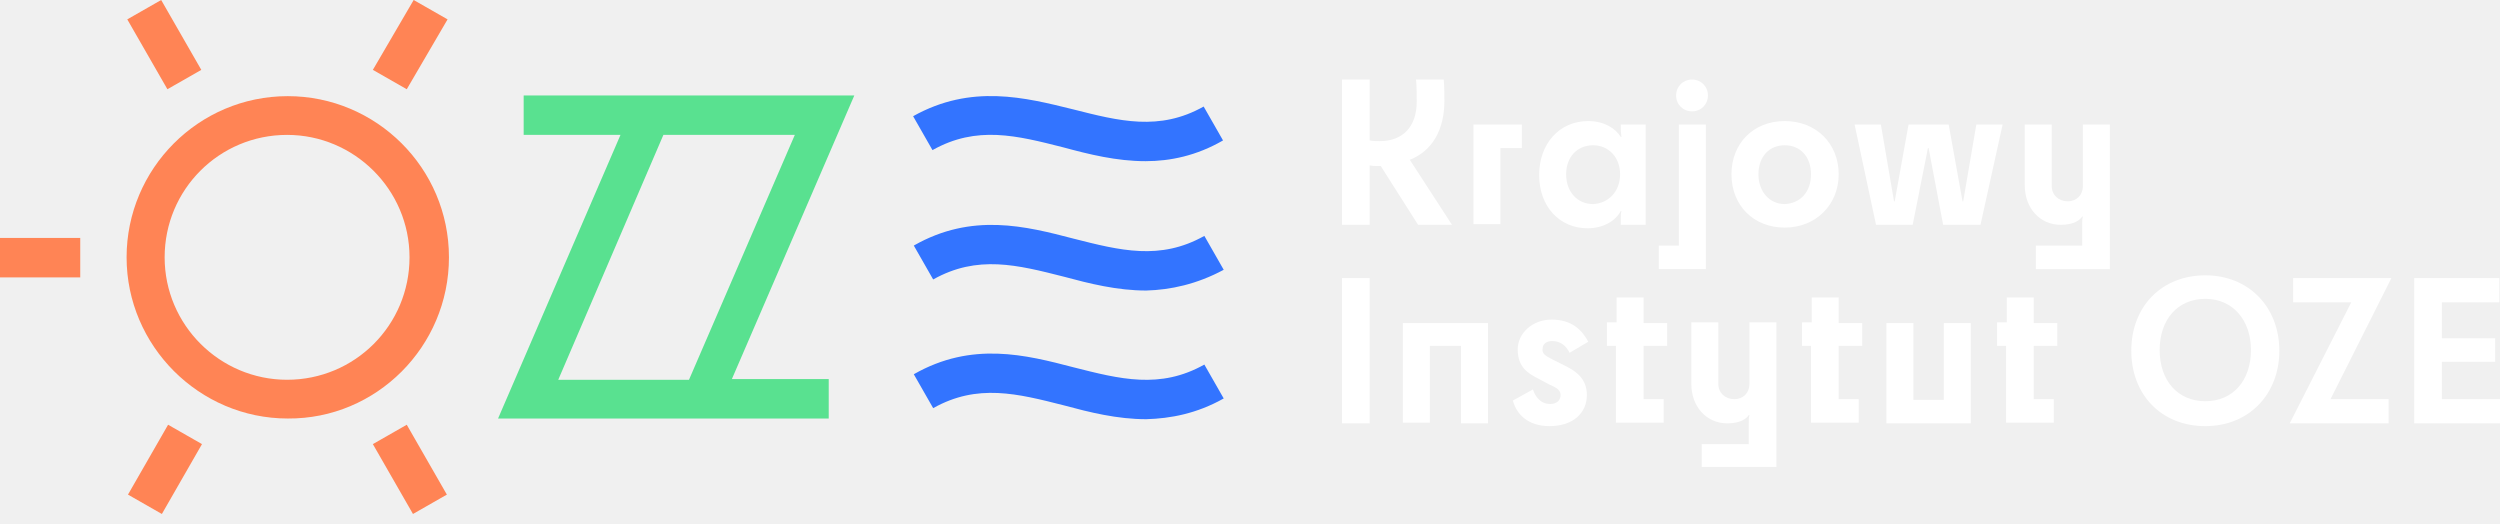
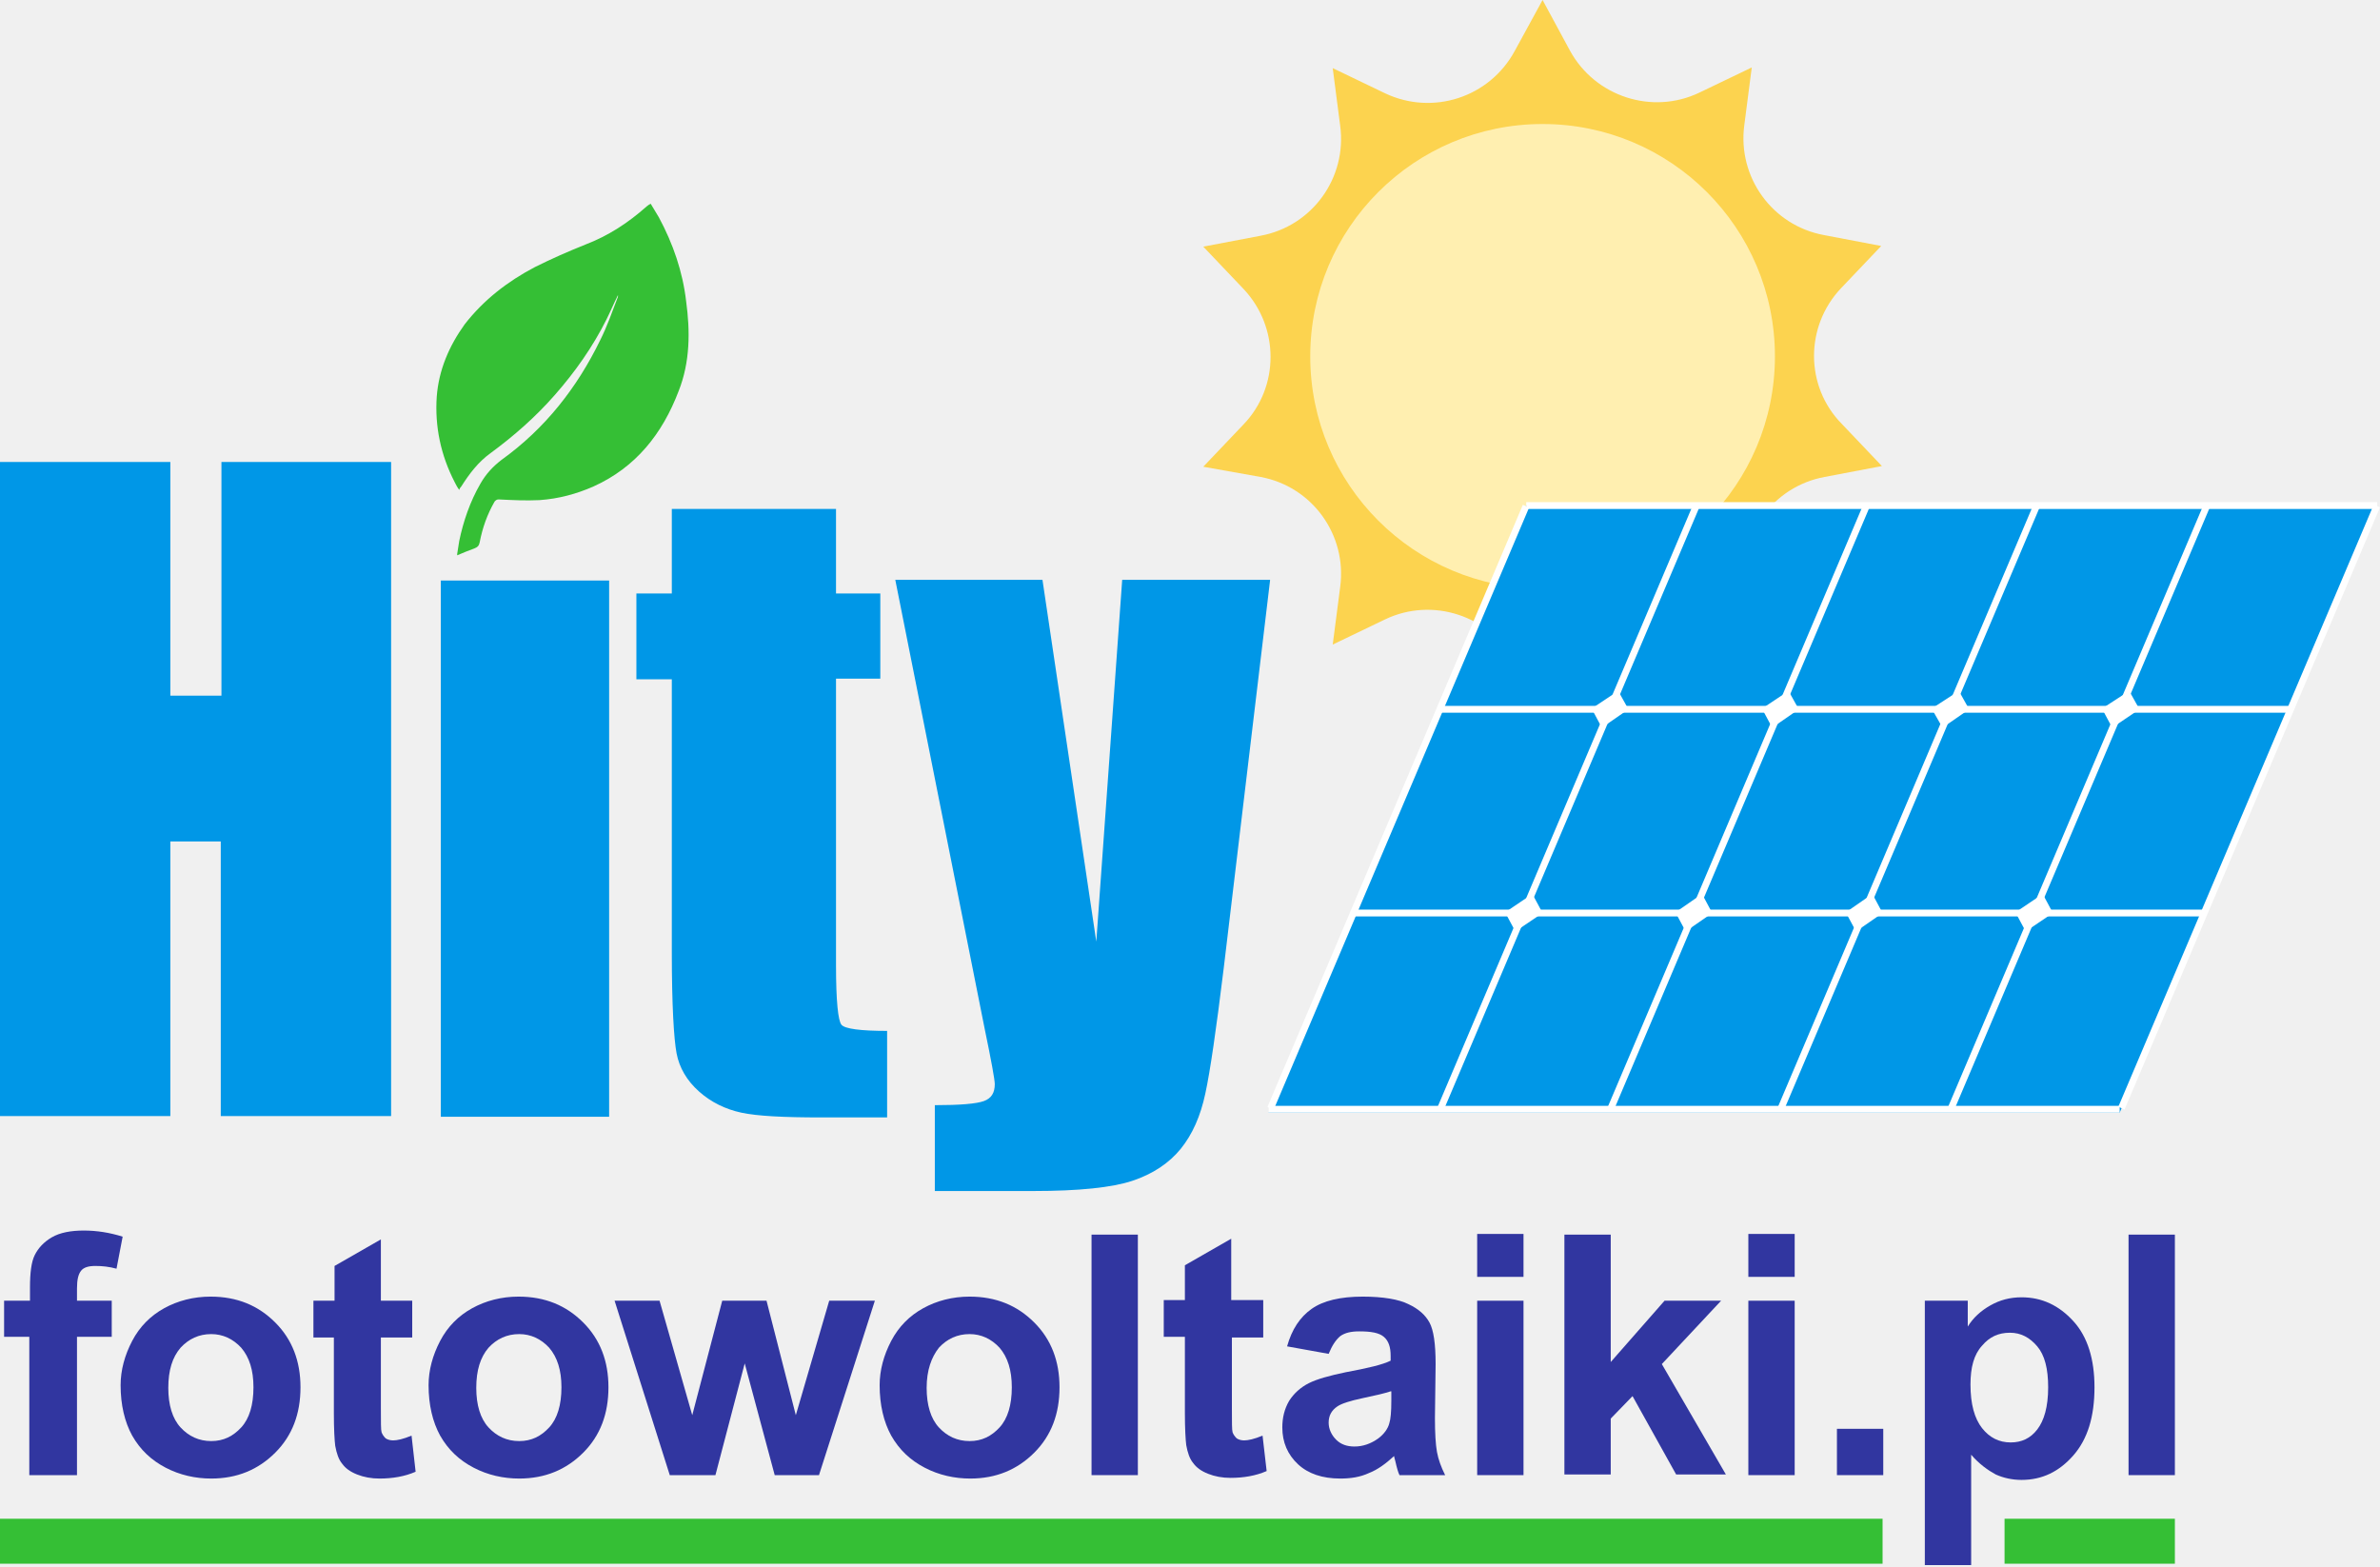
- <svg xmlns="http://www.w3.org/2000/svg" width="215" height="45" viewBox="0 0 215 45" fill="none">
-   <path d="M115.413 6.842H117.792V12.077C118.09 12.136 118.387 12.136 118.685 12.136C120.588 12.136 121.838 10.947 121.838 8.745C121.838 8.151 121.838 7.377 121.778 6.842H124.158C124.217 7.437 124.217 8.151 124.217 8.686C124.217 11.125 123.206 12.969 121.243 13.743L124.872 19.335H121.957L118.744 14.278C118.625 14.278 118.566 14.278 118.447 14.278C118.209 14.278 118.03 14.278 117.792 14.219V19.335H115.413V6.842Z" fill="white" />
-   <path d="M130.88 10.709V12.732H129.036V19.276H126.716V10.709H130.88Z" fill="white" />
-   <path d="M136.591 10.411C137.9 10.411 138.911 11.006 139.387 11.779H139.447C139.447 11.66 139.387 11.482 139.387 11.006V10.709H141.529V19.335H139.387V18.918C139.387 18.561 139.387 18.323 139.447 18.145H139.387C138.911 19.037 137.84 19.632 136.531 19.632C134.092 19.632 132.367 17.729 132.367 15.051C132.367 12.374 134.092 10.411 136.591 10.411ZM139.328 14.992C139.328 13.505 138.316 12.493 137.007 12.493C135.639 12.493 134.687 13.505 134.687 14.992C134.687 16.479 135.639 17.55 137.007 17.55C138.316 17.491 139.328 16.479 139.328 14.992Z" fill="white" />
-   <path d="M142.659 23.142V21.12H144.384V10.709H146.704V23.142H142.659ZM144.146 8.21C144.146 7.437 144.741 6.842 145.515 6.842C146.288 6.842 146.883 7.437 146.883 8.21C146.883 8.983 146.288 9.578 145.515 9.578C144.741 9.578 144.146 8.983 144.146 8.21Z" fill="white" />
-   <path d="M148.906 14.992C148.906 12.315 150.809 10.411 153.486 10.411C156.164 10.411 158.127 12.315 158.127 14.992C158.127 17.61 156.164 19.573 153.486 19.573C150.809 19.573 148.906 17.669 148.906 14.992ZM155.747 14.992C155.747 13.505 154.855 12.493 153.486 12.493C152.118 12.493 151.226 13.505 151.226 14.992C151.226 16.479 152.178 17.55 153.486 17.55C154.855 17.491 155.747 16.479 155.747 14.992Z" fill="white" />
-   <path d="M170.322 19.335H167.11L165.861 12.732H165.801L164.492 19.335H161.339L159.495 10.709H161.756L162.886 17.312H162.945L164.135 10.709H167.586L168.776 17.312H168.835L169.965 10.709H172.226L170.322 19.335Z" fill="white" />
-   <path d="M175.022 21.12H179.067V19.395C179.067 19.038 179.067 18.8 179.127 18.621H179.067C178.889 18.919 178.354 19.335 177.223 19.335C175.438 19.335 174.13 17.907 174.13 15.944V10.709H176.45V16.004C176.45 16.777 177.045 17.312 177.818 17.312C178.592 17.312 179.127 16.777 179.127 16.004V10.709H181.447V23.143H175.082V21.12H175.022Z" fill="white" />
-   <path d="M115.412 23.916H117.792V36.409H115.412V23.916Z" fill="white" />
-   <path d="M127.965 27.783V36.409H125.645V29.746H122.968V36.349H120.647V27.783H127.965Z" fill="white" />
-   <path d="M133.557 30.935L134.628 31.471C135.58 31.947 136.472 32.601 136.472 33.969C136.472 35.516 135.282 36.647 133.259 36.647C131.356 36.647 130.404 35.576 130.106 34.445L131.832 33.493C132.01 34.029 132.427 34.743 133.319 34.743C133.854 34.743 134.211 34.445 134.211 33.969C134.211 33.612 133.973 33.374 133.259 33.077L132.367 32.601C131.415 32.125 130.523 31.59 130.523 30.043C130.523 28.675 131.772 27.485 133.438 27.485C135.163 27.485 136.056 28.377 136.591 29.389L134.985 30.34C134.687 29.745 134.211 29.329 133.497 29.329C133.021 29.329 132.665 29.567 132.665 29.983C132.605 30.4 132.843 30.578 133.557 30.935Z" fill="white" />
-   <path d="M139.03 29.746H138.197V27.723H139.03V25.581H141.35V27.783H143.373V29.746H141.35V34.327H143.076V36.349H138.971V29.746H139.03Z" fill="white" />
-   <path d="M146.348 38.194H150.393V36.468C150.393 36.111 150.393 35.873 150.452 35.695H150.393C150.214 35.992 149.679 36.409 148.549 36.409C146.764 36.409 145.455 34.981 145.455 33.018V27.723H147.775V33.018C147.775 33.791 148.37 34.327 149.144 34.327C149.917 34.327 150.452 33.791 150.452 33.018V27.723H152.773V40.157H146.348V38.194Z" fill="white" />
-   <path d="M155.807 29.746H154.974V27.723H155.807V25.581H158.127V27.783H160.149V29.746H158.127V34.327H159.852V36.349H155.747V29.746H155.807Z" fill="white" />
-   <path d="M162.232 36.349V27.783H164.552V34.386H167.169V27.783H169.489V36.409H162.232V36.349Z" fill="white" />
-   <path d="M172.583 29.746H171.75V27.723H172.583V25.581H174.903V27.783H176.926V29.746H174.903V34.327H176.628V36.349H172.523V29.746H172.583Z" fill="white" />
-   <path d="M183.291 30.162C183.291 26.355 185.909 23.678 189.657 23.678C193.405 23.678 196.022 26.414 196.022 30.162C196.022 33.91 193.405 36.647 189.657 36.647C185.849 36.647 183.291 33.91 183.291 30.162ZM193.583 30.103C193.583 27.545 192.037 25.7 189.657 25.7C187.277 25.7 185.731 27.485 185.731 30.103C185.731 32.72 187.277 34.505 189.657 34.505C192.037 34.505 193.583 32.72 193.583 30.103Z" fill="white" />
-   <path d="M197.212 23.916H205.66L200.425 34.326H205.422V36.409H196.915L202.209 25.998H197.212V23.916Z" fill="white" />
-   <path d="M207.623 23.916H214.94V25.998H210.003V29.091H214.583V31.114H210.003V34.326H215V36.409H207.623V23.916Z" fill="white" />
-   <path d="M38.61 22.131C38.61 14.456 32.363 8.269 24.748 8.269C17.074 8.269 10.887 14.516 10.887 22.131C10.887 29.745 17.133 35.992 24.748 35.992C32.363 36.051 38.61 29.805 38.61 22.131ZM24.689 32.66C18.918 32.66 14.159 27.961 14.159 22.131C14.159 16.3 18.859 11.601 24.689 11.601C30.459 11.601 35.219 16.3 35.219 22.131C35.219 27.961 30.519 32.66 24.689 32.66ZM0 20.465H6.901V23.856H0V20.465ZM14.456 36.527L17.371 38.193L13.921 44.202L11.006 42.536L14.456 36.527ZM34.981 7.674L32.066 6.009L35.575 0L38.491 1.666L34.981 7.674ZM34.981 36.527L38.431 42.536L35.516 44.202L32.066 38.193L34.981 36.527ZM14.397 7.674L10.946 1.666L13.861 0L17.312 6.009L14.397 7.674Z" fill="#FF8455" />
-   <path d="M73.471 8.21H45.035V11.601H53.363L42.833 35.992H71.27V32.601H62.941L73.471 8.21ZM48.009 32.661L57.052 11.601H68.355L59.253 32.661H48.009Z" fill="#59E190" />
-   <path d="M98.517 13.861C96.018 13.861 93.639 13.267 91.438 12.671C87.452 11.66 84.001 10.768 80.194 12.909L78.528 9.994C83.525 7.198 88.165 8.388 92.27 9.4C96.256 10.411 99.707 11.303 103.514 9.162L105.18 12.077C102.919 13.385 100.659 13.861 98.517 13.861ZM105.239 23.201L103.574 20.286C99.766 22.428 96.316 21.536 92.33 20.524C88.225 19.453 83.585 18.264 78.587 21.119L80.253 24.034C84.061 21.893 87.511 22.785 91.497 23.796C93.698 24.391 96.078 24.986 98.576 24.986C100.659 24.927 102.919 24.451 105.239 23.201ZM105.239 34.267L103.574 31.352C99.766 33.493 96.316 32.601 92.33 31.59C88.225 30.519 83.585 29.329 78.587 32.185L80.253 35.1C84.061 32.958 87.511 33.85 91.497 34.862C93.698 35.457 96.078 36.051 98.576 36.051C100.659 35.992 102.919 35.575 105.239 34.267Z" fill="#3374FF" />
+ <svg xmlns="http://www.w3.org/2000/svg" width="161" height="106" viewBox="0 0 161 106" fill="none">
+   <path d="M0.277 87.989H2.028V87.113C2.028 86.099 2.12 85.362 2.351 84.901C2.581 84.44 2.95 84.025 3.503 83.702C4.056 83.38 4.794 83.242 5.669 83.242C6.545 83.242 7.421 83.38 8.297 83.656L7.882 85.823C7.375 85.684 6.914 85.638 6.453 85.638C5.992 85.638 5.669 85.73 5.485 85.961C5.301 86.191 5.208 86.56 5.208 87.159V87.989H7.559V90.432H5.208V99.788H1.982V90.432H0.277V87.989Z" fill="#3136A0" />
+   <path d="M8.159 93.704C8.159 92.69 8.435 91.676 8.942 90.708C9.449 89.74 10.187 89.003 11.108 88.496C12.03 87.989 13.09 87.712 14.243 87.712C16.04 87.712 17.469 88.311 18.621 89.464C19.774 90.616 20.327 92.091 20.327 93.843C20.327 95.64 19.774 97.115 18.621 98.267C17.469 99.419 16.04 100.019 14.289 100.019C13.229 100.019 12.168 99.788 11.201 99.281C10.233 98.774 9.495 98.083 8.942 97.115C8.435 96.193 8.159 95.041 8.159 93.704ZM11.385 93.888C11.385 95.041 11.662 95.963 12.215 96.562C12.768 97.161 13.459 97.484 14.289 97.484C15.118 97.484 15.764 97.161 16.317 96.562C16.87 95.963 17.146 95.041 17.146 93.843C17.146 92.69 16.87 91.814 16.317 91.169C15.764 90.57 15.072 90.247 14.289 90.247C13.459 90.247 12.768 90.57 12.215 91.169C11.662 91.814 11.385 92.69 11.385 93.888Z" fill="#3136A0" />
+   <path d="M27.886 87.989V90.478H25.765V95.225C25.765 96.193 25.765 96.746 25.812 96.885C25.858 97.023 25.95 97.161 26.088 97.299C26.226 97.392 26.411 97.438 26.595 97.438C26.872 97.438 27.287 97.346 27.84 97.115L28.116 99.558C27.379 99.881 26.549 100.019 25.673 100.019C25.12 100.019 24.613 99.927 24.152 99.742C23.691 99.558 23.369 99.328 23.138 99.005C22.908 98.728 22.77 98.314 22.677 97.806C22.631 97.438 22.585 96.7 22.585 95.594V90.478H21.202V87.989H22.631V85.638L25.765 83.841V87.989H27.886Z" fill="#3136A0" />
+   <path d="M28.992 93.704C28.992 92.69 29.268 91.676 29.775 90.708C30.282 89.74 31.02 89.003 31.942 88.496C32.864 87.989 33.924 87.712 35.076 87.712C36.873 87.712 38.302 88.311 39.455 89.464C40.607 90.616 41.16 92.091 41.16 93.843C41.16 95.64 40.607 97.115 39.455 98.267C38.302 99.419 36.873 100.019 35.122 100.019C34.062 100.019 33.002 99.788 32.034 99.281C31.066 98.774 30.328 98.083 29.775 97.115C29.268 96.193 28.992 95.041 28.992 93.704ZM32.218 93.888C32.218 95.041 32.495 95.963 33.048 96.562C33.601 97.161 34.292 97.484 35.122 97.484C35.952 97.484 36.597 97.161 37.15 96.562C37.703 95.963 37.98 95.041 37.98 93.843C37.98 92.69 37.703 91.814 37.15 91.169C36.597 90.57 35.906 90.247 35.122 90.247C34.292 90.247 33.601 90.57 33.048 91.169C32.495 91.814 32.218 92.69 32.218 93.888Z" fill="#3136A0" />
+   <path d="M45.308 99.788L41.575 87.989H44.617L46.829 95.732L48.857 87.989H51.853L53.835 95.732L56.094 87.989H59.182L55.402 99.788H52.407L50.378 92.229L48.397 99.788H45.308Z" fill="#3136A0" />
+   <path d="M59.505 93.704C59.505 92.69 59.781 91.676 60.288 90.708C60.795 89.74 61.532 89.003 62.454 88.496C63.376 87.989 64.436 87.712 65.589 87.712C67.386 87.712 68.815 88.311 69.967 89.464C71.12 90.616 71.673 92.091 71.673 93.843C71.673 95.64 71.12 97.115 69.967 98.267C68.815 99.419 67.386 100.019 65.635 100.019C64.575 100.019 63.514 99.788 62.547 99.281C61.579 98.774 60.841 98.083 60.288 97.115C59.781 96.193 59.505 95.041 59.505 93.704ZM62.685 93.888C62.685 95.041 62.961 95.963 63.514 96.562C64.068 97.161 64.759 97.484 65.589 97.484C66.418 97.484 67.064 97.161 67.617 96.562C68.17 95.963 68.446 95.041 68.446 93.843C68.446 92.69 68.17 91.814 67.617 91.169C67.064 90.57 66.372 90.247 65.589 90.247C64.759 90.247 64.068 90.57 63.514 91.169C63.008 91.814 62.685 92.69 62.685 93.888Z" fill="#3136A0" />
+   <path d="M73.839 99.788V83.518H76.973V99.788H73.839Z" fill="#3136A0" />
+   <path d="M85.454 87.989V90.478H83.334V95.225C83.334 96.193 83.334 96.746 83.38 96.885C83.426 97.023 83.518 97.161 83.657 97.299C83.795 97.392 83.979 97.438 84.164 97.438C84.44 97.438 84.855 97.346 85.408 97.115L85.685 99.512C84.947 99.834 84.118 99.973 83.242 99.973C82.689 99.973 82.182 99.88 81.721 99.696C81.26 99.512 80.937 99.281 80.707 98.959C80.476 98.682 80.338 98.267 80.246 97.76C80.2 97.392 80.154 96.654 80.154 95.548V90.432H78.725V87.943H80.154V85.592L83.288 83.795V87.943H85.454V87.989Z" fill="#3136A0" />
+   <path d="M89.879 91.584L87.067 91.077C87.39 89.925 87.943 89.095 88.727 88.542C89.51 87.989 90.662 87.712 92.183 87.712C93.566 87.712 94.626 87.897 95.272 88.219C95.963 88.542 96.424 88.957 96.7 89.464C96.977 89.971 97.115 90.893 97.115 92.275L97.069 95.917C97.069 96.931 97.115 97.714 97.207 98.221C97.3 98.728 97.484 99.235 97.76 99.788H94.672C94.58 99.604 94.488 99.281 94.396 98.866C94.35 98.682 94.304 98.544 94.304 98.498C93.751 99.005 93.197 99.419 92.598 99.65C91.999 99.927 91.354 100.019 90.662 100.019C89.464 100.019 88.496 99.696 87.805 99.051C87.113 98.406 86.745 97.576 86.745 96.562C86.745 95.917 86.883 95.317 87.206 94.764C87.528 94.257 87.989 93.843 88.542 93.566C89.095 93.289 89.925 93.059 91.031 92.828C92.506 92.552 93.52 92.321 94.073 92.045V91.722C94.073 91.123 93.935 90.708 93.612 90.432C93.29 90.155 92.737 90.063 91.953 90.063C91.4 90.063 90.985 90.155 90.662 90.386C90.34 90.662 90.109 91.031 89.879 91.584ZM94.073 94.119C93.658 94.257 93.059 94.396 92.183 94.58C91.308 94.764 90.755 94.949 90.478 95.133C90.063 95.41 89.879 95.778 89.879 96.239C89.879 96.654 90.063 97.069 90.386 97.391C90.709 97.714 91.123 97.852 91.63 97.852C92.183 97.852 92.737 97.668 93.243 97.299C93.612 97.023 93.889 96.654 93.981 96.285C94.073 96.009 94.119 95.502 94.119 94.764V94.119H94.073Z" fill="#3136A0" />
+   <path d="M99.927 86.376V83.472H103.061V86.376H99.927ZM99.927 99.788V87.989H103.061V99.788H99.927Z" fill="#3136A0" />
+   <path d="M105.827 99.788V83.518H108.961V92.137L112.602 87.989H116.428L112.418 92.275L116.75 99.742H113.386L110.436 94.442L108.961 95.963V99.742H105.827V99.788Z" fill="#3136A0" />
+   <path d="M118.271 86.376V83.472H121.405V86.376H118.271ZM118.271 99.788V87.989H121.405V99.788H118.271Z" fill="#3136A0" />
+   <path d="M124.263 99.788V96.654H127.397V99.788H124.263Z" fill="#3136A0" />
+   <path d="M130.209 87.989H133.113V89.74C133.481 89.141 133.988 88.68 134.634 88.311C135.279 87.943 135.97 87.758 136.754 87.758C138.137 87.758 139.289 88.311 140.257 89.372C141.225 90.432 141.686 91.953 141.686 93.843C141.686 95.825 141.225 97.346 140.257 98.452C139.289 99.558 138.137 100.111 136.754 100.111C136.109 100.111 135.51 99.973 135.003 99.742C134.495 99.466 133.896 99.051 133.343 98.406V105.872H130.209V87.989ZM133.297 93.658C133.297 94.995 133.574 95.963 134.081 96.608C134.588 97.253 135.233 97.576 136.017 97.576C136.754 97.576 137.353 97.299 137.814 96.7C138.275 96.101 138.552 95.179 138.552 93.843C138.552 92.598 138.321 91.676 137.814 91.077C137.307 90.478 136.708 90.155 135.97 90.155C135.187 90.155 134.588 90.432 134.081 91.031C133.528 91.63 133.297 92.506 133.297 93.658Z" fill="#3136A0" />
+   <path d="M143.99 99.788V83.518H147.124V99.788H143.99Z" fill="#3136A0" />
+   <path d="M124.54 19.497L127.259 16.639L123.387 15.902C119.884 15.256 117.534 11.984 117.995 8.481L118.502 4.563L114.952 6.268C111.772 7.789 107.9 6.545 106.195 3.411L104.351 0L102.462 3.457C100.756 6.591 96.931 7.836 93.704 6.315L90.155 4.609L90.662 8.527C91.123 12.03 88.772 15.302 85.269 15.948L81.398 16.685L84.117 19.543C86.56 22.124 86.56 26.18 84.117 28.715L81.398 31.573L85.269 32.264C88.772 32.909 91.123 36.182 90.662 39.685L90.155 43.603L93.704 41.897C96.885 40.376 100.756 41.621 102.462 44.755L104.351 48.212L106.241 44.755C107.947 41.621 111.772 40.376 114.999 41.897L118.548 43.603L118.041 39.685C117.58 36.182 119.93 32.909 123.433 32.264L127.305 31.527L124.586 28.669C122.097 26.134 122.097 22.078 124.54 19.497Z" fill="#FCD34F" />
+   <path d="M104.351 39.823C113.032 39.823 120.069 32.786 120.069 24.106C120.069 15.425 113.032 8.389 104.351 8.389C95.671 8.389 88.634 15.425 88.634 24.106C88.634 32.786 95.671 39.823 104.351 39.823Z" fill="#FFEFB0" />
+   <path d="M160.814 34.2H103.245L85.823 75.268H143.391L160.814 34.2Z" fill="#0097E7" />
+   <path d="M103.017 34.15L85.738 74.885L86.162 75.064L103.441 34.33L103.017 34.15Z" fill="white" />
+   <path d="M114.532 34.139L97.253 74.873L97.678 75.053L114.956 34.319L114.532 34.139Z" fill="white" />
+   <path d="M126.047 34.127L108.769 74.862L109.193 75.042L126.472 34.307L126.047 34.127Z" fill="white" />
+   <path d="M137.563 34.116L120.284 74.851L120.708 75.031L137.987 34.296L137.563 34.116Z" fill="white" />
+   <path d="M149.06 34.147L131.781 74.882L132.206 75.062L149.485 34.327L149.06 34.147Z" fill="white" />
+   <path d="M160.576 34.136L143.297 74.871L143.721 75.05L161 34.316L160.576 34.136Z" fill="white" />
+   <path d="M160.813 33.969H103.245V34.43H160.813V33.969Z" fill="white" />
+   <path d="M154.96 47.751H97.391V48.212H154.96V47.751Z" fill="white" />
+   <path d="M149.152 61.532H91.584V61.993H149.152V61.532Z" fill="white" />
+   <path d="M143.391 74.807H85.822V75.268H143.391V74.807Z" fill="white" />
+   <path d="M108.361 49.226L107.67 47.935L109.467 46.737L110.159 47.981L108.361 49.226Z" fill="white" />
+   <path d="M102.508 63.007L101.816 61.717L103.66 60.472L104.351 61.763L102.508 63.007Z" fill="white" />
+   <path d="M119.884 49.226L119.193 47.935L120.99 46.737L121.682 47.981L119.884 49.226Z" fill="white" />
+   <path d="M114.03 63.007L113.339 61.717L115.137 60.472L115.828 61.763L114.03 63.007Z" fill="white" />
+   <path d="M131.407 49.226L130.67 47.935L132.513 46.737L133.205 47.981L131.407 49.226Z" fill="white" />
+   <path d="M125.553 63.007L124.862 61.717L126.66 60.472L127.351 61.763L125.553 63.007Z" fill="white" />
+   <path d="M142.884 49.226L142.193 47.935L144.036 46.737L144.728 47.981L142.884 49.226Z" fill="white" />
+   <path d="M137.03 63.007L136.339 61.717L138.183 60.472L138.874 61.763L137.03 63.007Z" fill="white" />
+   <path d="M26.457 31.25V75.498H14.934V56.923H11.523V75.498H0V31.25H11.523V47.059H14.98V31.25H26.457ZM41.206 39.27V75.544H29.821V39.27H41.206ZM56.554 34.43V40.146H59.55V45.907H56.554V65.312C56.554 67.709 56.693 69.045 56.923 69.322C57.154 69.598 58.214 69.737 60.011 69.737V75.59H55.54C53.005 75.59 51.208 75.498 50.148 75.268C49.087 75.037 48.12 74.576 47.29 73.839C46.46 73.101 45.953 72.225 45.769 71.258C45.585 70.29 45.446 67.985 45.446 64.39V45.953H43.05V40.146H45.446V34.43H56.554ZM85.915 39.27L82.781 65.496C82.273 69.644 81.859 72.502 81.536 73.977C81.213 75.498 80.66 76.743 79.877 77.71C79.093 78.678 77.987 79.416 76.604 79.877C75.222 80.338 72.963 80.568 69.921 80.568H63.238V74.761C64.943 74.761 66.049 74.668 66.556 74.484C67.063 74.3 67.294 73.931 67.294 73.332C67.294 73.055 67.063 71.765 66.602 69.552L60.564 39.224H70.52L74.161 63.699L75.913 39.224H85.915V39.27Z" fill="#0097E7" />
+   <path d="M127.351 102.738H0V105.78H127.351V102.738Z" fill="#35BF35" />
+   <path d="M147.124 102.738H135.602V105.78H147.124V102.738Z" fill="#35BF35" />
+   <path d="M30.927 37.472C30.974 37.196 31.02 36.873 31.066 36.597C31.342 35.26 31.803 33.923 32.495 32.725C32.863 32.08 33.324 31.573 33.923 31.112C36.873 28.992 39.04 26.226 40.607 23C41.068 22.078 41.39 21.156 41.759 20.188C41.805 20.096 41.805 20.05 41.805 19.958C41.529 20.511 41.298 21.064 41.022 21.617C40.1 23.461 38.901 25.166 37.519 26.733C36.228 28.208 34.753 29.499 33.186 30.651C32.356 31.25 31.757 32.034 31.204 32.909C31.158 32.956 31.112 33.002 31.066 33.14C30.927 32.956 30.835 32.771 30.743 32.587C29.821 30.789 29.406 28.853 29.545 26.825C29.683 25.028 30.374 23.415 31.434 21.94C32.725 20.28 34.338 19.036 36.182 18.068C37.288 17.515 38.44 17.008 39.593 16.547C41.16 15.948 42.496 15.072 43.741 13.966C43.787 13.92 43.879 13.874 43.925 13.828C43.925 13.828 43.971 13.828 44.017 13.781C44.202 14.104 44.386 14.381 44.571 14.703C45.538 16.501 46.184 18.39 46.414 20.372C46.691 22.401 46.691 24.475 45.907 26.457C44.801 29.36 43.003 31.619 40.146 32.909C38.993 33.416 37.795 33.739 36.505 33.831C35.583 33.877 34.661 33.831 33.739 33.785C33.601 33.785 33.555 33.831 33.462 33.923C32.956 34.799 32.633 35.721 32.449 36.689C32.402 36.919 32.31 37.011 32.08 37.104C31.711 37.242 31.342 37.38 30.927 37.565C30.927 37.472 30.927 37.472 30.927 37.472Z" fill="#35BF35" />
</svg>
